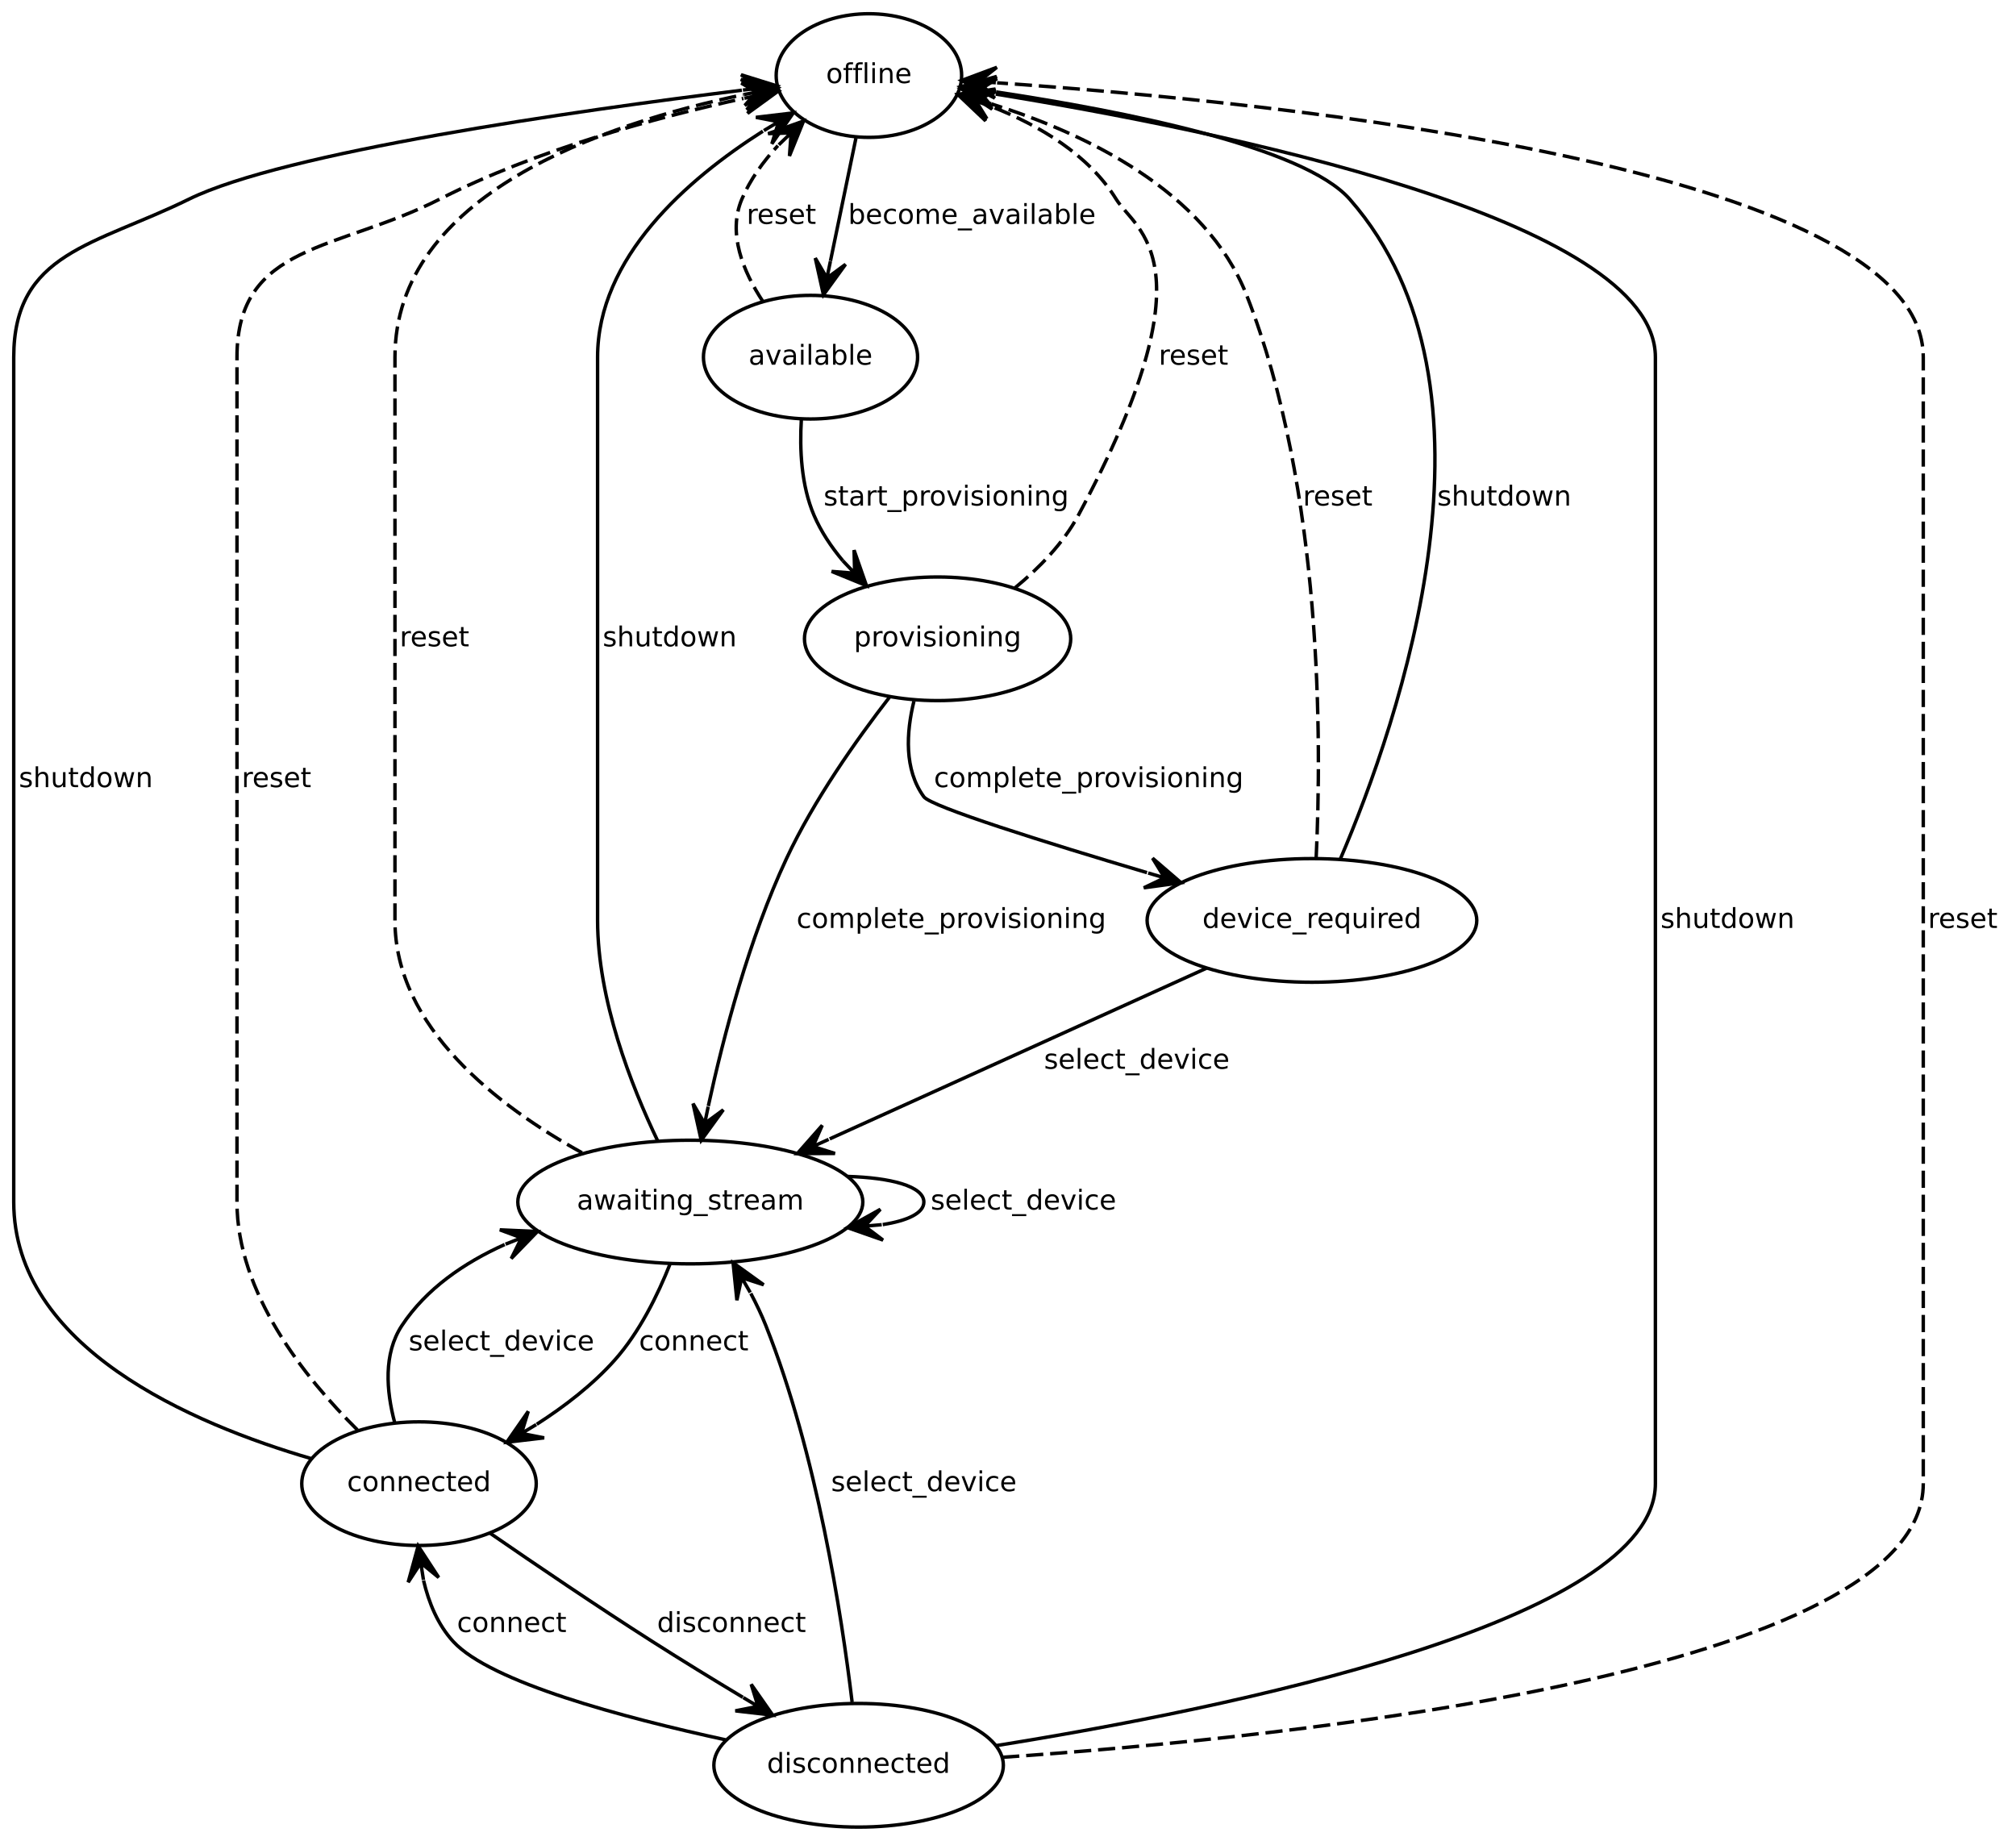
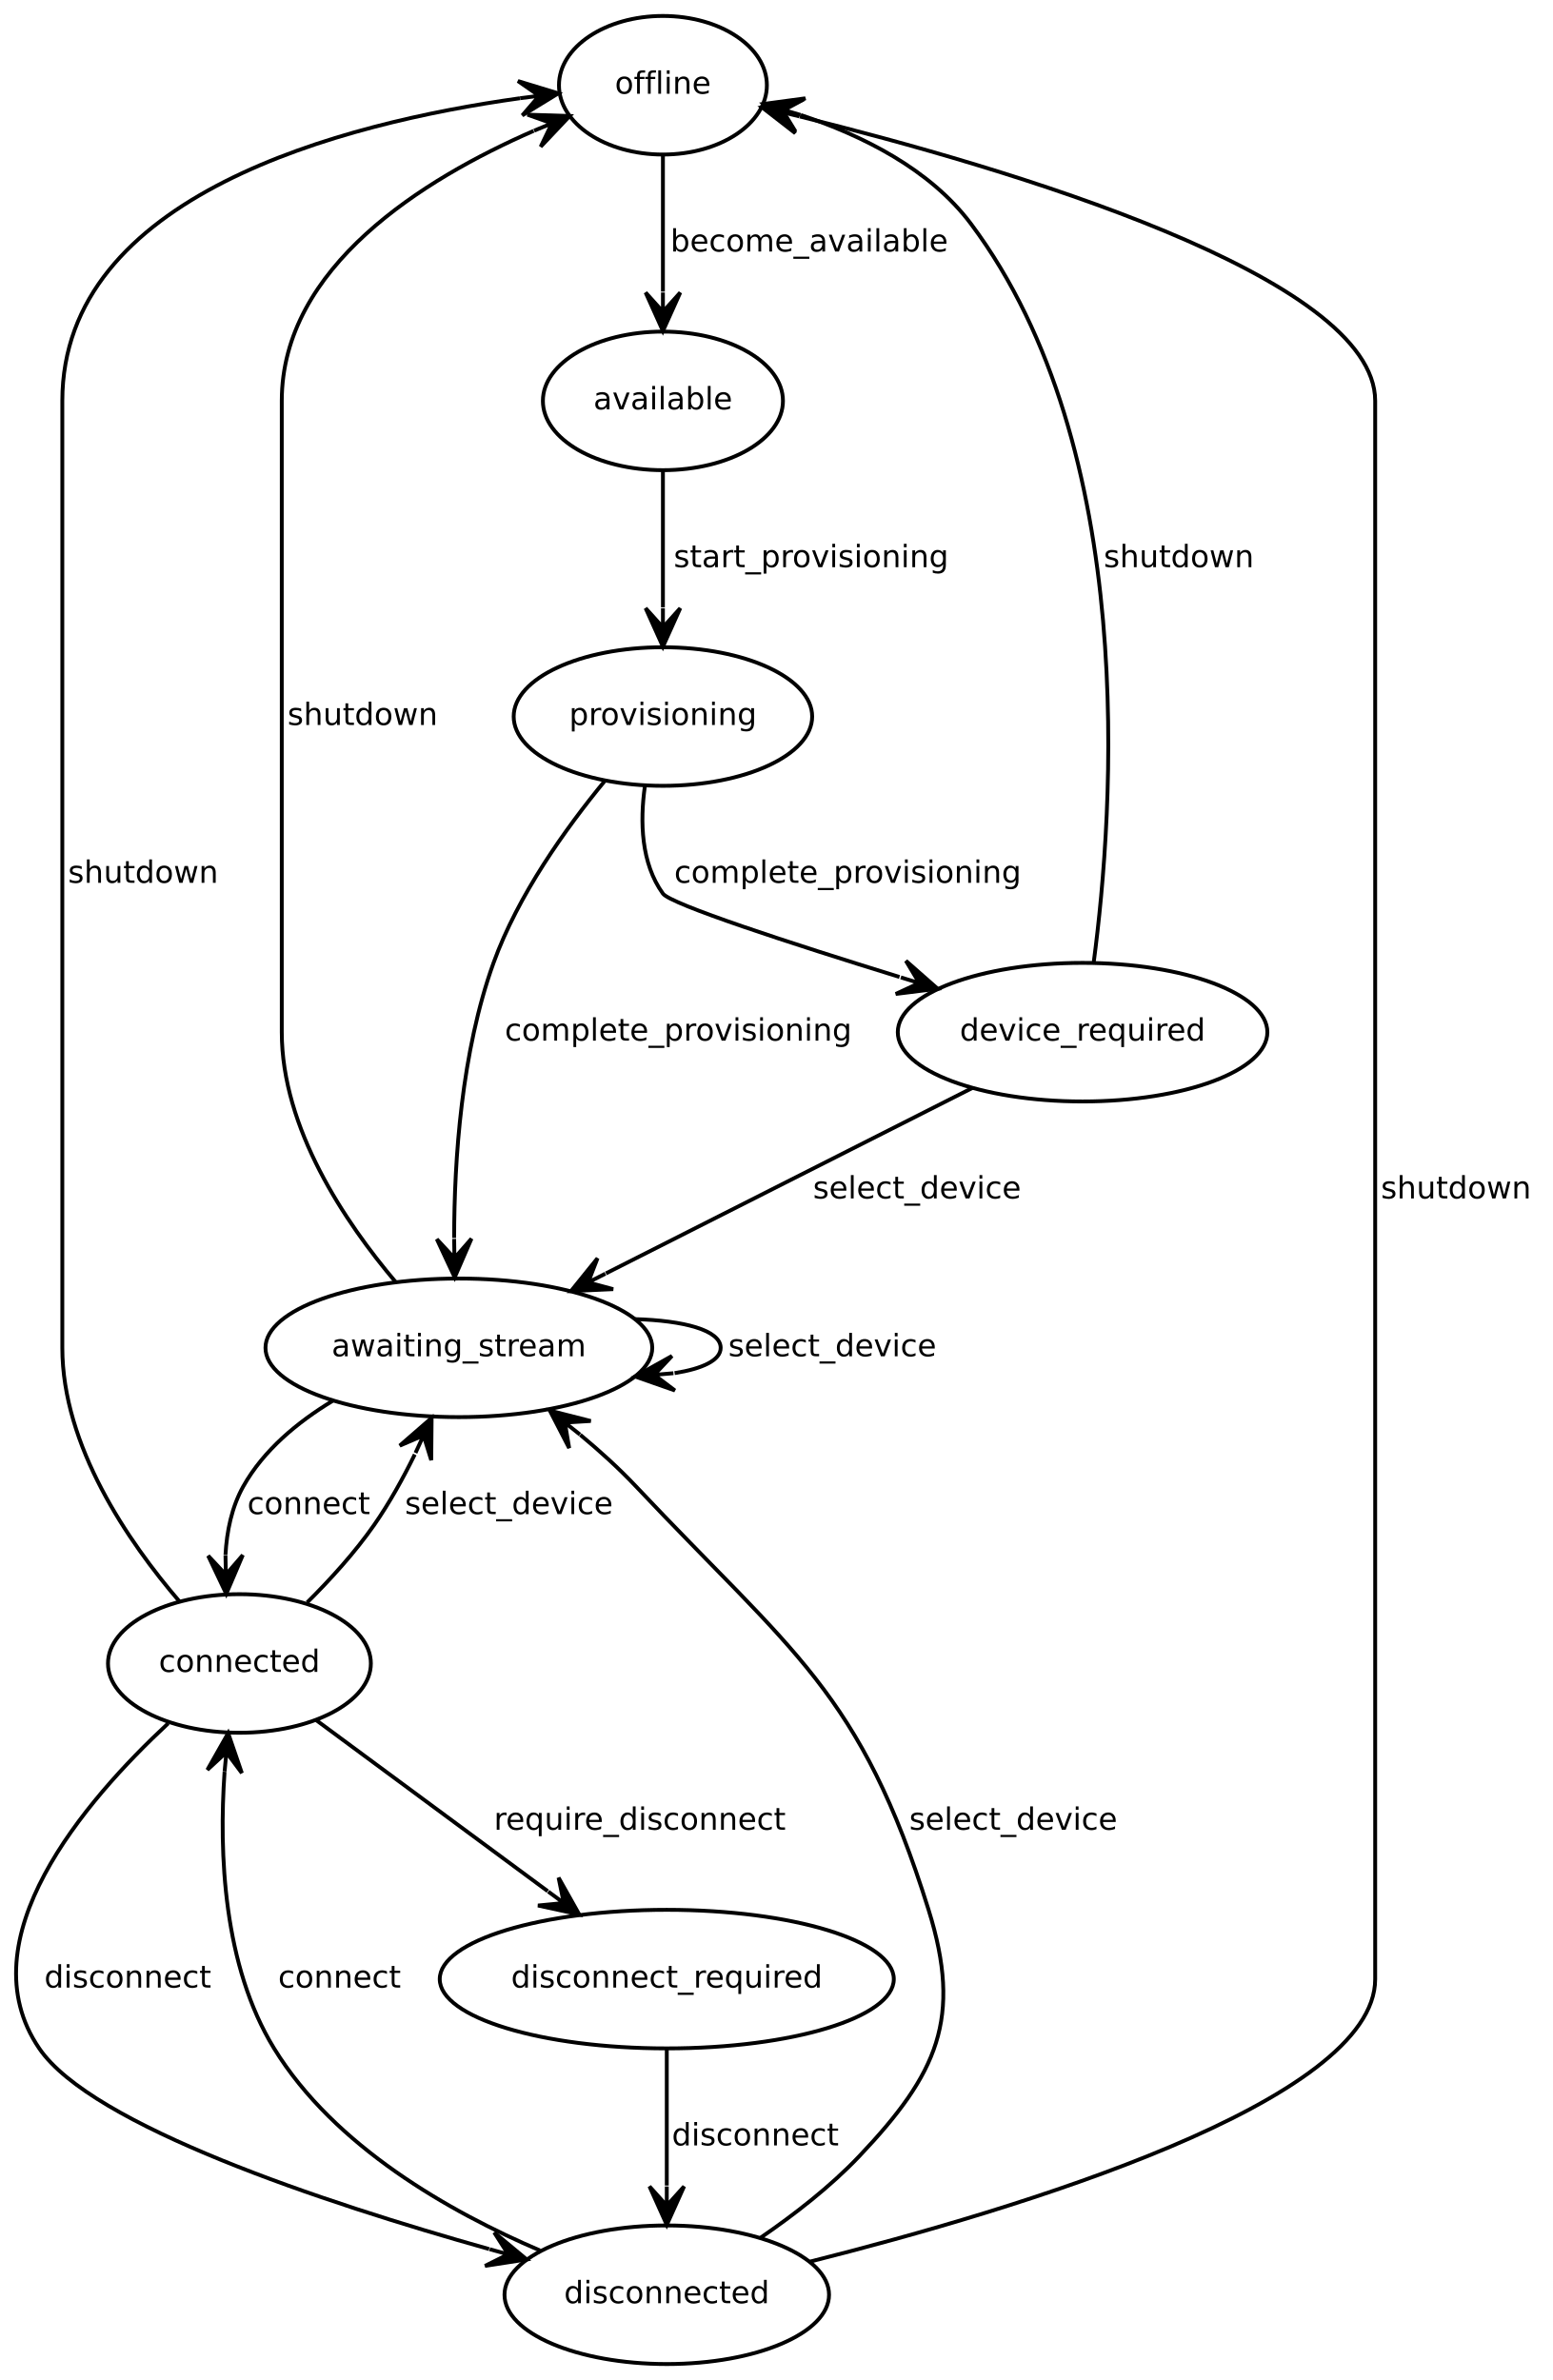
- <svg xmlns="http://www.w3.org/2000/svg" width="587pt" height="536pt" viewBox="0.00 0.00 587.00 536.00">
-   <g id="graph1" class="graph" transform="scale(1 1) rotate(0) translate(4 532)">
-     <polygon fill="white" stroke="white" points="-4,5 -4,-532 584,-532 584,5 -4,5" />
+ <svg xmlns="http://www.w3.org/2000/svg" width="403pt" height="618pt" viewBox="0.00 0.00 403.19 618.00">
+   <g id="graph1" class="graph" transform="scale(1 1) rotate(0) translate(4 614)">
+     <polygon fill="white" stroke="white" points="-4,5 -4,-614 400.187,-614 400.187,5 -4,5" />
    <g id="node1" class="node">
-       <ellipse fill="none" stroke="black" cx="249" cy="-510" rx="27" ry="18" />
-       <text text-anchor="middle" x="249" y="-507.8" font-family="Bitstream Vera Sans" font-size="8.00">offline</text>
+       <ellipse fill="none" stroke="black" cx="168.187" cy="-592" rx="27" ry="18" />
+       <text text-anchor="middle" x="168.187" y="-589.8" font-family="Bitstream Vera Sans" font-size="8.00">offline</text>
    </g>
    <g id="node3" class="node">
-       <ellipse fill="none" stroke="black" cx="232" cy="-428" rx="31.177" ry="18" />
-       <text text-anchor="middle" x="232" y="-425.8" font-family="Bitstream Vera Sans" font-size="8.00">available</text>
+       <ellipse fill="none" stroke="black" cx="168.187" cy="-510" rx="31.177" ry="18" />
+       <text text-anchor="middle" x="168.187" y="-507.8" font-family="Bitstream Vera Sans" font-size="8.00">available</text>
    </g>
    <g id="edge2" class="edge">
-       <path fill="none" stroke="black" d="M245.227,-491.802C243.048,-481.291 240.262,-467.85 237.809,-456.018" />
-       <polygon fill="black" stroke="black" points="235.762,-446.148 242.199,-455.026 236.777,-451.043 237.792,-455.939 237.792,-455.939 237.792,-455.939 236.777,-451.043 233.386,-456.853 235.762,-446.148 235.762,-446.148" />
-       <text text-anchor="middle" x="279" y="-466.8" font-family="Bitstream Vera Sans" font-size="8.00">become_available</text>
+       <path fill="none" stroke="black" d="M168.187,-573.802C168.187,-563.398 168.187,-550.122 168.187,-538.377" />
+       <polygon fill="black" stroke="black" points="168.187,-528.148 172.688,-538.148 168.188,-533.148 168.188,-538.148 168.188,-538.148 168.188,-538.148 168.188,-533.148 163.688,-538.148 168.187,-528.148 168.187,-528.148" />
+       <text text-anchor="middle" x="206.187" y="-548.8" font-family="Bitstream Vera Sans" font-size="8.00">become_available</text>
+     </g>
+     <g id="node5" class="node">
+       <ellipse fill="none" stroke="black" cx="168.187" cy="-428" rx="38.763" ry="18" />
+       <text text-anchor="middle" x="168.187" y="-425.8" font-family="Bitstream Vera Sans" font-size="8.00">provisioning</text>
+     </g>
+     <g id="edge4" class="edge">
+       <path fill="none" stroke="black" d="M168.187,-491.802C168.187,-481.398 168.187,-468.122 168.187,-456.377" />
+       <polygon fill="black" stroke="black" points="168.187,-446.148 172.688,-456.148 168.188,-451.148 168.188,-456.148 168.188,-456.148 168.188,-456.148 168.188,-451.148 163.688,-456.148 168.187,-446.148 168.187,-446.148" />
+       <text text-anchor="middle" x="206.687" y="-466.8" font-family="Bitstream Vera Sans" font-size="8.00">start_provisioning</text>
+     </g>
+     <g id="node7" class="node">
+       <ellipse fill="none" stroke="black" cx="115.187" cy="-264" rx="50.23" ry="18" />
+       <text text-anchor="middle" x="115.187" y="-261.8" font-family="Bitstream Vera Sans" font-size="8.00">awaiting_stream</text>
+     </g>
+     <g id="edge6" class="edge">
+       <path fill="none" stroke="black" d="M153,-411.163C142.97,-398.984 130.544,-381.631 124.187,-364 115.869,-340.926 113.976,-313.006 113.958,-292.538" />
+       <polygon fill="black" stroke="black" points="114.104,-282.295 118.461,-292.358 114.032,-287.295 113.961,-292.294 113.961,-292.294 113.961,-292.294 114.032,-287.295 109.462,-292.23 114.104,-282.295 114.104,-282.295" />
+       <text text-anchor="middle" x="172.187" y="-343.8" font-family="Bitstream Vera Sans" font-size="8.00">complete_provisioning</text>
+     </g>
+     <g id="node9" class="node">
+       <ellipse fill="none" stroke="black" cx="277.187" cy="-346" rx="47.997" ry="18" />
+       <text text-anchor="middle" x="277.187" y="-343.8" font-family="Bitstream Vera Sans" font-size="8.00">device_required</text>
+     </g>
+     <g id="edge8" class="edge">
+       <path fill="none" stroke="black" d="M163.496,-409.874C162.212,-400.713 162.48,-389.896 168.187,-382 170.185,-379.237 201.201,-369.139 229.637,-360.338" />
+       <polygon fill="black" stroke="black" points="239.536,-357.294 231.3,-364.535 234.757,-358.763 229.977,-360.233 229.977,-360.233 229.977,-360.233 234.757,-358.763 228.655,-355.932 239.536,-357.294 239.536,-357.294" />
+       <text text-anchor="middle" x="216.187" y="-384.8" font-family="Bitstream Vera Sans" font-size="8.00">complete_provisioning</text>
+     </g>
+     <g id="edge20" class="edge">
+       <path fill="none" stroke="black" d="M98.84,-281.012C85.618,-296.614 69.188,-321.026 69.188,-346 69.188,-510 69.188,-510 69.188,-510 69.188,-544.788 105.893,-567.614 134.604,-580.147" />
+       <polygon fill="black" stroke="black" points="143.969,-584.005 133.009,-584.357 139.346,-582.1 134.723,-580.196 134.723,-580.196 134.723,-580.196 139.346,-582.1 136.437,-576.035 143.969,-584.005 143.969,-584.005" />
+       <text text-anchor="middle" x="90.188" y="-425.8" font-family="Bitstream Vera Sans" font-size="8.00">shutdown</text>
    </g>
    <g id="edge26" class="edge">
-       <path fill="none" stroke="black" stroke-dasharray="5,2" d="M218.181,-444.143C212.361,-452.949 207.799,-464.052 212,-474 214.412,-479.712 218.223,-484.967 222.5,-489.593" />
-       <polygon fill="black" stroke="black" points="229.975,-496.757 219.641,-493.086 226.365,-493.297 222.755,-489.837 222.755,-489.837 222.755,-489.837 226.365,-493.297 225.869,-486.588 229.975,-496.757 229.975,-496.757" />
-       <text text-anchor="middle" x="223.5" y="-466.8" font-family="Bitstream Vera Sans" font-size="8.00">reset</text>
+       <path fill="none" stroke="black" d="M160.952,-271.454C173.556,-271.094 183.187,-268.609 183.187,-264 183.187,-260.759 178.426,-258.568 171.217,-257.428" />
+       <polygon fill="black" stroke="black" points="160.952,-256.546 171.301,-252.919 165.933,-256.974 170.915,-257.402 170.915,-257.402 170.915,-257.402 165.933,-256.974 170.53,-261.886 160.952,-256.546 160.952,-256.546" />
+       <text text-anchor="middle" x="212.187" y="-261.8" font-family="Bitstream Vera Sans" font-size="8.00">select_device</text>
    </g>
-     <g id="node5" class="node">
-       <ellipse fill="none" stroke="black" cx="269" cy="-346" rx="38.763" ry="18" />
-       <text text-anchor="middle" x="269" y="-343.8" font-family="Bitstream Vera Sans" font-size="8.00">provisioning</text>
+     <g id="node12" class="node">
+       <ellipse fill="none" stroke="black" cx="58.188" cy="-182" rx="34.139" ry="18" />
+       <text text-anchor="middle" x="58.188" y="-179.8" font-family="Bitstream Vera Sans" font-size="8.00">connected</text>
    </g>
-     <g id="edge4" class="edge">
-       <path fill="none" stroke="black" d="M229.332,-409.867C228.797,-401.119 229.298,-390.669 233,-382 235.031,-377.245 238.013,-372.783 241.406,-368.729" />
-       <polygon fill="black" stroke="black" points="248.296,-361.465 244.679,-371.817 244.855,-365.092 241.414,-368.72 241.414,-368.72 241.414,-368.72 244.855,-365.092 238.149,-365.624 248.296,-361.465 248.296,-361.465" />
-       <text text-anchor="middle" x="271.5" y="-384.8" font-family="Bitstream Vera Sans" font-size="8.00">start_provisioning</text>
+     <g id="edge12" class="edge">
+       <path fill="none" stroke="black" d="M82.378,-250.207C73.267,-244.693 64.44,-237.378 59.188,-228 56.187,-222.642 54.898,-216.355 54.563,-210.178" />
+       <polygon fill="black" stroke="black" points="54.768,-200.073 59.065,-210.162 54.667,-205.072 54.565,-210.071 54.565,-210.071 54.565,-210.071 54.667,-205.072 50.066,-209.979 54.768,-200.073 54.768,-200.073" />
+       <text text-anchor="middle" x="76.188" y="-220.8" font-family="Bitstream Vera Sans" font-size="8.00">connect</text>
+     </g>
+     <g id="edge18" class="edge">
+       <path fill="none" stroke="black" d="M280.082,-364.172C285.29,-403.469 291.968,-497.515 248.187,-556 237.53,-570.237 219.952,-578.976 203.983,-584.271" />
+       <polygon fill="black" stroke="black" points="194.324,-587.14 202.628,-579.979 199.117,-585.716 203.91,-584.292 203.91,-584.292 203.91,-584.292 199.117,-585.716 205.191,-588.606 194.324,-587.14 194.324,-587.14" />
+       <text text-anchor="middle" x="302.187" y="-466.8" font-family="Bitstream Vera Sans" font-size="8.00">shutdown</text>
+     </g>
+     <g id="edge10" class="edge">
+       <path fill="none" stroke="black" d="M248.598,-331.529C222.124,-318.128 182.559,-298.102 153.387,-283.335" />
+       <polygon fill="black" stroke="black" points="144.31,-278.741 155.264,-279.242 148.771,-280.999 153.232,-283.257 153.232,-283.257 153.232,-283.257 148.771,-280.999 151.2,-287.272 144.31,-278.741 144.31,-278.741" />
+       <text text-anchor="middle" x="234.187" y="-302.8" font-family="Bitstream Vera Sans" font-size="8.00">select_device</text>
+     </g>
+     <g id="edge22" class="edge">
+       <path fill="none" stroke="black" d="M42.614,-198.105C29.269,-213.656 12.188,-238.536 12.188,-264 12.188,-510 12.188,-510 12.188,-510 12.188,-563.478 84.904,-582.156 131.045,-588.624" />
+       <polygon fill="black" stroke="black" points="141.014,-589.892 130.526,-593.095 136.054,-589.262 131.094,-588.631 131.094,-588.631 131.094,-588.631 136.054,-589.262 131.662,-584.167 141.014,-589.892 141.014,-589.892" />
+       <text text-anchor="middle" x="33.188" y="-384.8" font-family="Bitstream Vera Sans" font-size="8.00">shutdown</text>
    </g>
    <g id="edge28" class="edge">
-       <path fill="none" stroke="black" stroke-dasharray="5,2" d="M291.566,-360.861C298.581,-366.624 305.616,-373.817 310,-382 349.617,-455.953 326.71,-464.76 321,-474 312.959,-487.01 298.635,-495.476 284.87,-500.905" />
-       <polygon fill="black" stroke="black" points="275.043,-504.343 282.996,-496.793 279.762,-502.692 284.482,-501.041 284.482,-501.041 284.482,-501.041 279.762,-502.692 285.968,-505.288 275.043,-504.343 275.043,-504.343" />
-       <text text-anchor="middle" x="343.5" y="-425.8" font-family="Bitstream Vera Sans" font-size="8.00">reset</text>
+       <path fill="none" stroke="black" d="M75.785,-197.845C81.772,-203.791 88.203,-210.849 93.188,-218 97.107,-223.624 100.669,-230.054 103.73,-236.289" />
+       <polygon fill="black" stroke="black" points="108.108,-245.781 99.833,-238.585 106.014,-241.241 103.92,-236.7 103.92,-236.7 103.92,-236.7 106.014,-241.241 108.006,-234.816 108.108,-245.781 108.108,-245.781" />
+       <text text-anchor="middle" x="128.187" y="-220.8" font-family="Bitstream Vera Sans" font-size="8.00">select_device</text>
    </g>
-     <g id="node7" class="node">
-       <ellipse fill="none" stroke="black" cx="197" cy="-182" rx="50.23" ry="18" />
-       <text text-anchor="middle" x="197" y="-179.8" font-family="Bitstream Vera Sans" font-size="8.00">awaiting_stream</text>
+     <g id="node13" class="node">
+       <ellipse fill="none" stroke="black" cx="169.187" cy="-18" rx="42.147" ry="18" />
+       <text text-anchor="middle" x="169.187" y="-15.8" font-family="Bitstream Vera Sans" font-size="8.00">disconnected</text>
    </g>
-     <g id="edge6" class="edge">
-       <path fill="none" stroke="black" d="M255.013,-329.019C245.409,-316.636 233,-299.098 225,-282 214.134,-258.777 206.7,-230.496 202.238,-209.943" />
-       <polygon fill="black" stroke="black" points="200.173,-199.967 206.606,-208.848 201.186,-204.864 202.2,-209.76 202.2,-209.76 202.2,-209.76 201.186,-204.864 197.793,-210.672 200.173,-199.967 200.173,-199.967" />
-       <text text-anchor="middle" x="273" y="-261.8" font-family="Bitstream Vera Sans" font-size="8.00">complete_provisioning</text>
+     <g id="edge16" class="edge">
+       <path fill="none" stroke="black" d="M39.697,-166.452C17.924,-146.221 -12.991,-110.134 6.187,-82 19.85,-61.958 79.811,-42.035 123.044,-29.87" />
+       <polygon fill="black" stroke="black" points="132.812,-27.172 124.371,-34.172 127.993,-28.503 123.173,-29.834 123.173,-29.834 123.173,-29.834 127.993,-28.503 121.975,-25.497 132.812,-27.172 132.812,-27.172" />
+       <text text-anchor="middle" x="29.188" y="-97.8" font-family="Bitstream Vera Sans" font-size="8.00">disconnect</text>
    </g>
-     <g id="node9" class="node">
-       <ellipse fill="none" stroke="black" cx="378" cy="-264" rx="47.997" ry="18" />
-       <text text-anchor="middle" x="378" y="-261.8" font-family="Bitstream Vera Sans" font-size="8.00">device_required</text>
-     </g>
-     <g id="edge8" class="edge">
-       <path fill="none" stroke="black" d="M262.116,-327.874C259.867,-318.713 259.229,-307.896 265,-300 267.108,-297.116 300.153,-286.775 329.965,-277.912" />
-       <polygon fill="black" stroke="black" points="339.902,-274.976 331.587,-282.125 335.107,-276.393 330.312,-277.81 330.312,-277.81 330.312,-277.81 335.107,-276.393 329.037,-273.494 339.902,-274.976 339.902,-274.976" />
-       <text text-anchor="middle" x="313" y="-302.8" font-family="Bitstream Vera Sans" font-size="8.00">complete_provisioning</text>
+     <g id="node24" class="node">
+       <ellipse fill="none" stroke="black" cx="169.187" cy="-100" rx="58.967" ry="18" />
+       <text text-anchor="middle" x="169.187" y="-97.8" font-family="Bitstream Vera Sans" font-size="8.00">disconnect_required</text>
    </g>
    <g id="edge32" class="edge">
-       <path fill="none" stroke="black" stroke-dasharray="5,2" d="M165.465,-196.347C140.921,-209.917 111,-232.849 111,-264 111,-428 111,-428 111,-428 111,-475.272 171.587,-495.901 212.471,-504.439" />
-       <polygon fill="black" stroke="black" points="222.392,-506.358 211.72,-508.877 217.483,-505.409 212.574,-504.459 212.574,-504.459 212.574,-504.459 217.483,-505.409 213.429,-500.041 222.392,-506.358 222.392,-506.358" />
-       <text text-anchor="middle" x="122.5" y="-343.8" font-family="Bitstream Vera Sans" font-size="8.00">reset</text>
+       <path fill="none" stroke="black" d="M78.032,-167.34C94.763,-154.981 118.99,-137.083 138.263,-122.845" />
+       <polygon fill="black" stroke="black" points="146.453,-116.795 141.084,-126.356 142.431,-119.766 138.41,-122.737 138.41,-122.737 138.41,-122.737 142.431,-119.766 135.736,-119.117 146.453,-116.795 146.453,-116.795" />
+       <text text-anchor="middle" x="162.187" y="-138.8" font-family="Bitstream Vera Sans" font-size="8.00">require_disconnect</text>
    </g>
-     <g id="edge20" class="edge">
-       <path fill="none" stroke="black" d="M187.557,-199.687C179.771,-215.933 170,-240.919 170,-264 170,-428 170,-428 170,-428 170,-457.015 195.97,-479.714 218.13,-493.802" />
-       <polygon fill="black" stroke="black" points="226.994,-499.129 216.105,-497.835 222.708,-496.553 218.422,-493.978 218.422,-493.978 218.422,-493.978 222.708,-496.553 220.74,-490.121 226.994,-499.129 226.994,-499.129" />
-       <text text-anchor="middle" x="191" y="-343.8" font-family="Bitstream Vera Sans" font-size="8.00">shutdown</text>
-     </g>
-     <g id="edge38" class="edge">
-       <path fill="none" stroke="black" d="M242.764,-189.454C255.368,-189.094 265,-186.609 265,-182 265,-178.759 260.238,-176.568 253.03,-175.428" />
-       <polygon fill="black" stroke="black" points="242.764,-174.546 253.113,-170.919 247.746,-174.974 252.728,-175.402 252.728,-175.402 252.728,-175.402 247.746,-174.974 252.342,-179.886 242.764,-174.546 242.764,-174.546" />
-       <text text-anchor="middle" x="294" y="-179.8" font-family="Bitstream Vera Sans" font-size="8.00">select_device</text>
-     </g>
-     <g id="node12" class="node">
-       <ellipse fill="none" stroke="black" cx="118" cy="-100" rx="34.139" ry="18" />
-       <text text-anchor="middle" x="118" y="-97.8" font-family="Bitstream Vera Sans" font-size="8.00">connected</text>
-     </g>
-     <g id="edge12" class="edge">
-       <path fill="none" stroke="black" d="M191.126,-164.018C187.509,-154.896 182.176,-144.071 175,-136 168.603,-128.806 160.433,-122.518 152.289,-117.297" />
-       <polygon fill="black" stroke="black" points="143.548,-112.059 154.439,-113.339 147.837,-114.629 152.125,-117.199 152.125,-117.199 152.125,-117.199 147.837,-114.629 149.812,-121.059 143.548,-112.059 143.548,-112.059" />
-       <text text-anchor="middle" x="198" y="-138.8" font-family="Bitstream Vera Sans" font-size="8.00">connect</text>
+     <g id="edge24" class="edge">
+       <path fill="none" stroke="black" d="M206.423,-26.616C260.188,-40.156 353.187,-68.174 353.187,-100 353.187,-510 353.187,-510 353.187,-510 353.187,-542.344 257.478,-570.583 203.741,-583.888" />
+       <polygon fill="black" stroke="black" points="193.911,-586.272 202.569,-579.542 198.77,-585.094 203.629,-583.915 203.629,-583.915 203.629,-583.915 198.77,-585.094 204.69,-588.289 193.911,-586.272 193.911,-586.272" />
+       <text text-anchor="middle" x="374.187" y="-302.8" font-family="Bitstream Vera Sans" font-size="8.00">shutdown</text>
    </g>
    <g id="edge30" class="edge">
-       <path fill="none" stroke="black" stroke-dasharray="5,2" d="M379.22,-282.052C380.825,-315.618 381.213,-389.363 359,-446 347.037,-476.502 312.025,-493.141 284.679,-501.743" />
-       <polygon fill="black" stroke="black" points="275.009,-504.56 283.352,-497.443 279.809,-503.162 284.61,-501.764 284.61,-501.764 284.61,-501.764 279.809,-503.162 285.868,-506.084 275.009,-504.56 275.009,-504.56" />
-       <text text-anchor="middle" x="385.5" y="-384.8" font-family="Bitstream Vera Sans" font-size="8.00">reset</text>
+       <path fill="none" stroke="black" d="M193.548,-32.816C202.216,-38.762 211.679,-46.085 219.187,-54 239.524,-75.437 245.984,-89.792 237.187,-118 219.496,-174.728 201.938,-184.752 161.187,-228 156.806,-232.65 151.795,-237.191 146.73,-241.396" />
+       <polygon fill="black" stroke="black" points="138.809,-247.694 143.836,-237.948 142.723,-244.582 146.637,-241.471 146.637,-241.471 146.637,-241.471 142.723,-244.582 149.437,-244.993 138.809,-247.694 138.809,-247.694" />
+       <text text-anchor="middle" x="259.187" y="-138.8" font-family="Bitstream Vera Sans" font-size="8.00">select_device</text>
    </g>
-     <g id="edge18" class="edge">
-       <path fill="none" stroke="black" d="M386.262,-281.871C403.356,-321.815 437.159,-419.117 389,-474 375.554,-489.323 322.79,-499.696 286.028,-505.231" />
-       <polygon fill="black" stroke="black" points="275.662,-506.729 284.916,-500.845 280.61,-506.014 285.559,-505.299 285.559,-505.299 285.559,-505.299 280.61,-506.014 286.203,-509.752 275.662,-506.729 275.662,-506.729" />
-       <text text-anchor="middle" x="434" y="-384.8" font-family="Bitstream Vera Sans" font-size="8.00">shutdown</text>
-     </g>
-     <g id="edge10" class="edge">
-       <path fill="none" stroke="black" d="M347.296,-250.09C317.094,-236.407 270.811,-215.439 237.587,-200.388" />
-       <polygon fill="black" stroke="black" points="228.158,-196.116 239.124,-196.144 232.713,-198.179 237.267,-200.243 237.267,-200.243 237.267,-200.243 232.713,-198.179 235.41,-204.342 228.158,-196.116 228.158,-196.116" />
-       <text text-anchor="middle" x="327" y="-220.8" font-family="Bitstream Vera Sans" font-size="8.00">select_device</text>
-     </g>
-     <g id="edge22" class="edge">
-       <path fill="none" stroke="black" d="M86.688,-107.276C51.73,-117.477 0,-139.715 0,-182 0,-428 0,-428 0,-428 0,-458.525 23.606,-460.534 51,-474 78.751,-487.641 162.79,-499.63 212.008,-505.729" />
-       <polygon fill="black" stroke="black" points="222.244,-506.975 211.773,-510.234 217.281,-506.371 212.317,-505.767 212.317,-505.767 212.317,-505.767 217.281,-506.371 212.861,-501.3 222.244,-506.975 222.244,-506.975" />
-       <text text-anchor="middle" x="21" y="-302.8" font-family="Bitstream Vera Sans" font-size="8.00">shutdown</text>
+     <g id="edge14" class="edge">
+       <path fill="none" stroke="black" d="M136.246,-29.505C112.811,-39.532 82.816,-56.515 67.188,-82 54.013,-103.483 52.849,-132.595 54.331,-153.867" />
+       <polygon fill="black" stroke="black" points="55.263,-163.903 49.857,-154.362 54.801,-158.924 54.338,-153.946 54.338,-153.946 54.338,-153.946 54.801,-158.924 58.819,-153.529 55.263,-163.903 55.263,-163.903" />
+       <text text-anchor="middle" x="84.188" y="-97.8" font-family="Bitstream Vera Sans" font-size="8.00">connect</text>
    </g>
    <g id="edge34" class="edge">
-       <path fill="none" stroke="black" stroke-dasharray="5,2" d="M100.057,-115.657C84.681,-130.891 65,-155.557 65,-182 65,-428 65,-428 65,-428 65,-461.25 94.375,-458.902 124,-474 152.119,-488.33 186.787,-497.742 212.475,-503.336" />
-       <polygon fill="black" stroke="black" points="222.541,-505.434 211.833,-507.799 217.646,-504.414 212.751,-503.394 212.751,-503.394 212.751,-503.394 217.646,-504.414 213.669,-498.988 222.541,-505.434 222.541,-505.434" />
-       <text text-anchor="middle" x="76.5" y="-302.8" font-family="Bitstream Vera Sans" font-size="8.00">reset</text>
-     </g>
-     <g id="edge40" class="edge">
-       <path fill="none" stroke="black" d="M110.89,-117.891C108.488,-126.988 107.605,-137.818 113,-146 120.099,-156.765 131.156,-164.324 142.944,-169.626" />
-       <polygon fill="black" stroke="black" points="152.492,-173.413 141.537,-173.909 147.844,-171.57 143.196,-169.726 143.196,-169.726 143.196,-169.726 147.844,-171.57 144.856,-165.543 152.492,-173.413 152.492,-173.413" />
-       <text text-anchor="middle" x="142" y="-138.8" font-family="Bitstream Vera Sans" font-size="8.00">select_device</text>
-     </g>
-     <g id="node13" class="node">
-       <ellipse fill="none" stroke="black" cx="246" cy="-18" rx="42.147" ry="18" />
-       <text text-anchor="middle" x="246" y="-15.8" font-family="Bitstream Vera Sans" font-size="8.00">disconnected</text>
-     </g>
-     <g id="edge16" class="edge">
-       <path fill="none" stroke="black" d="M138.639,-85.612C152.019,-76.39 169.896,-64.268 186,-54 194.438,-48.62 203.659,-42.974 212.285,-37.791" />
-       <polygon fill="black" stroke="black" points="221.001,-32.588 214.722,-41.578 216.708,-35.151 212.415,-37.714 212.415,-37.714 212.415,-37.714 216.708,-35.151 210.108,-33.85 221.001,-32.588 221.001,-32.588" />
-       <text text-anchor="middle" x="209" y="-56.8" font-family="Bitstream Vera Sans" font-size="8.00">disconnect</text>
-     </g>
-     <g id="edge24" class="edge">
-       <path fill="none" stroke="black" d="M285.882,-23.699C352.214,-34.309 478,-59.737 478,-100 478,-428 478,-428 478,-428 478,-468.302 350.694,-494.091 285.921,-504.604" />
-       <polygon fill="black" stroke="black" points="275.717,-506.218 284.892,-500.211 280.656,-505.437 285.595,-504.656 285.595,-504.656 285.595,-504.656 280.656,-505.437 286.298,-509.101 275.717,-506.218 275.717,-506.218" />
-       <text text-anchor="middle" x="499" y="-261.8" font-family="Bitstream Vera Sans" font-size="8.00">shutdown</text>
-     </g>
-     <g id="edge36" class="edge">
-       <path fill="none" stroke="black" stroke-dasharray="5,2" d="M287.808,-20.321C372.425,-26.166 556,-45.165 556,-100 556,-428 556,-428 556,-428 556,-483.238 368.137,-502.234 286.327,-507.887" />
-       <polygon fill="black" stroke="black" points="275.975,-508.569 285.657,-503.421 280.964,-508.24 285.953,-507.911 285.953,-507.911 285.953,-507.911 280.964,-508.24 286.25,-512.401 275.975,-508.569 275.975,-508.569" />
-       <text text-anchor="middle" x="567.5" y="-261.8" font-family="Bitstream Vera Sans" font-size="8.00">reset</text>
-     </g>
-     <g id="edge42" class="edge">
-       <path fill="none" stroke="black" d="M244.114,-36.372C241.069,-61.754 233.844,-108.642 219,-146 217.756,-149.131 216.248,-152.299 214.613,-155.39" />
-       <polygon fill="black" stroke="black" points="209.455,-164.317 210.562,-153.407 211.956,-159.988 214.458,-155.658 214.458,-155.658 214.458,-155.658 211.956,-159.988 218.354,-157.91 209.455,-164.317 209.455,-164.317" />
-       <text text-anchor="middle" x="265" y="-97.8" font-family="Bitstream Vera Sans" font-size="8.00">select_device</text>
-     </g>
-     <g id="edge14" class="edge">
-       <path fill="none" stroke="black" d="M207.357,-25.393C177.268,-31.925 138.847,-42.224 128,-54 123.494,-58.892 120.843,-65.321 119.322,-71.817" />
-       <polygon fill="black" stroke="black" points="117.758,-81.867 114.849,-71.294 118.527,-76.927 119.295,-71.986 119.295,-71.986 119.295,-71.986 118.527,-76.927 123.742,-72.678 117.758,-81.867 117.758,-81.867" />
-       <text text-anchor="middle" x="145" y="-56.8" font-family="Bitstream Vera Sans" font-size="8.00">connect</text>
+       <path fill="none" stroke="black" d="M169.187,-81.802C169.187,-71.398 169.187,-58.121 169.187,-46.377" />
+       <polygon fill="black" stroke="black" points="169.187,-36.148 173.688,-46.148 169.188,-41.148 169.188,-46.148 169.188,-46.148 169.188,-46.148 169.188,-41.148 164.688,-46.148 169.187,-36.148 169.187,-36.148" />
+       <text text-anchor="middle" x="192.187" y="-56.8" font-family="Bitstream Vera Sans" font-size="8.00">disconnect</text>
    </g>
  </g>
</svg>
